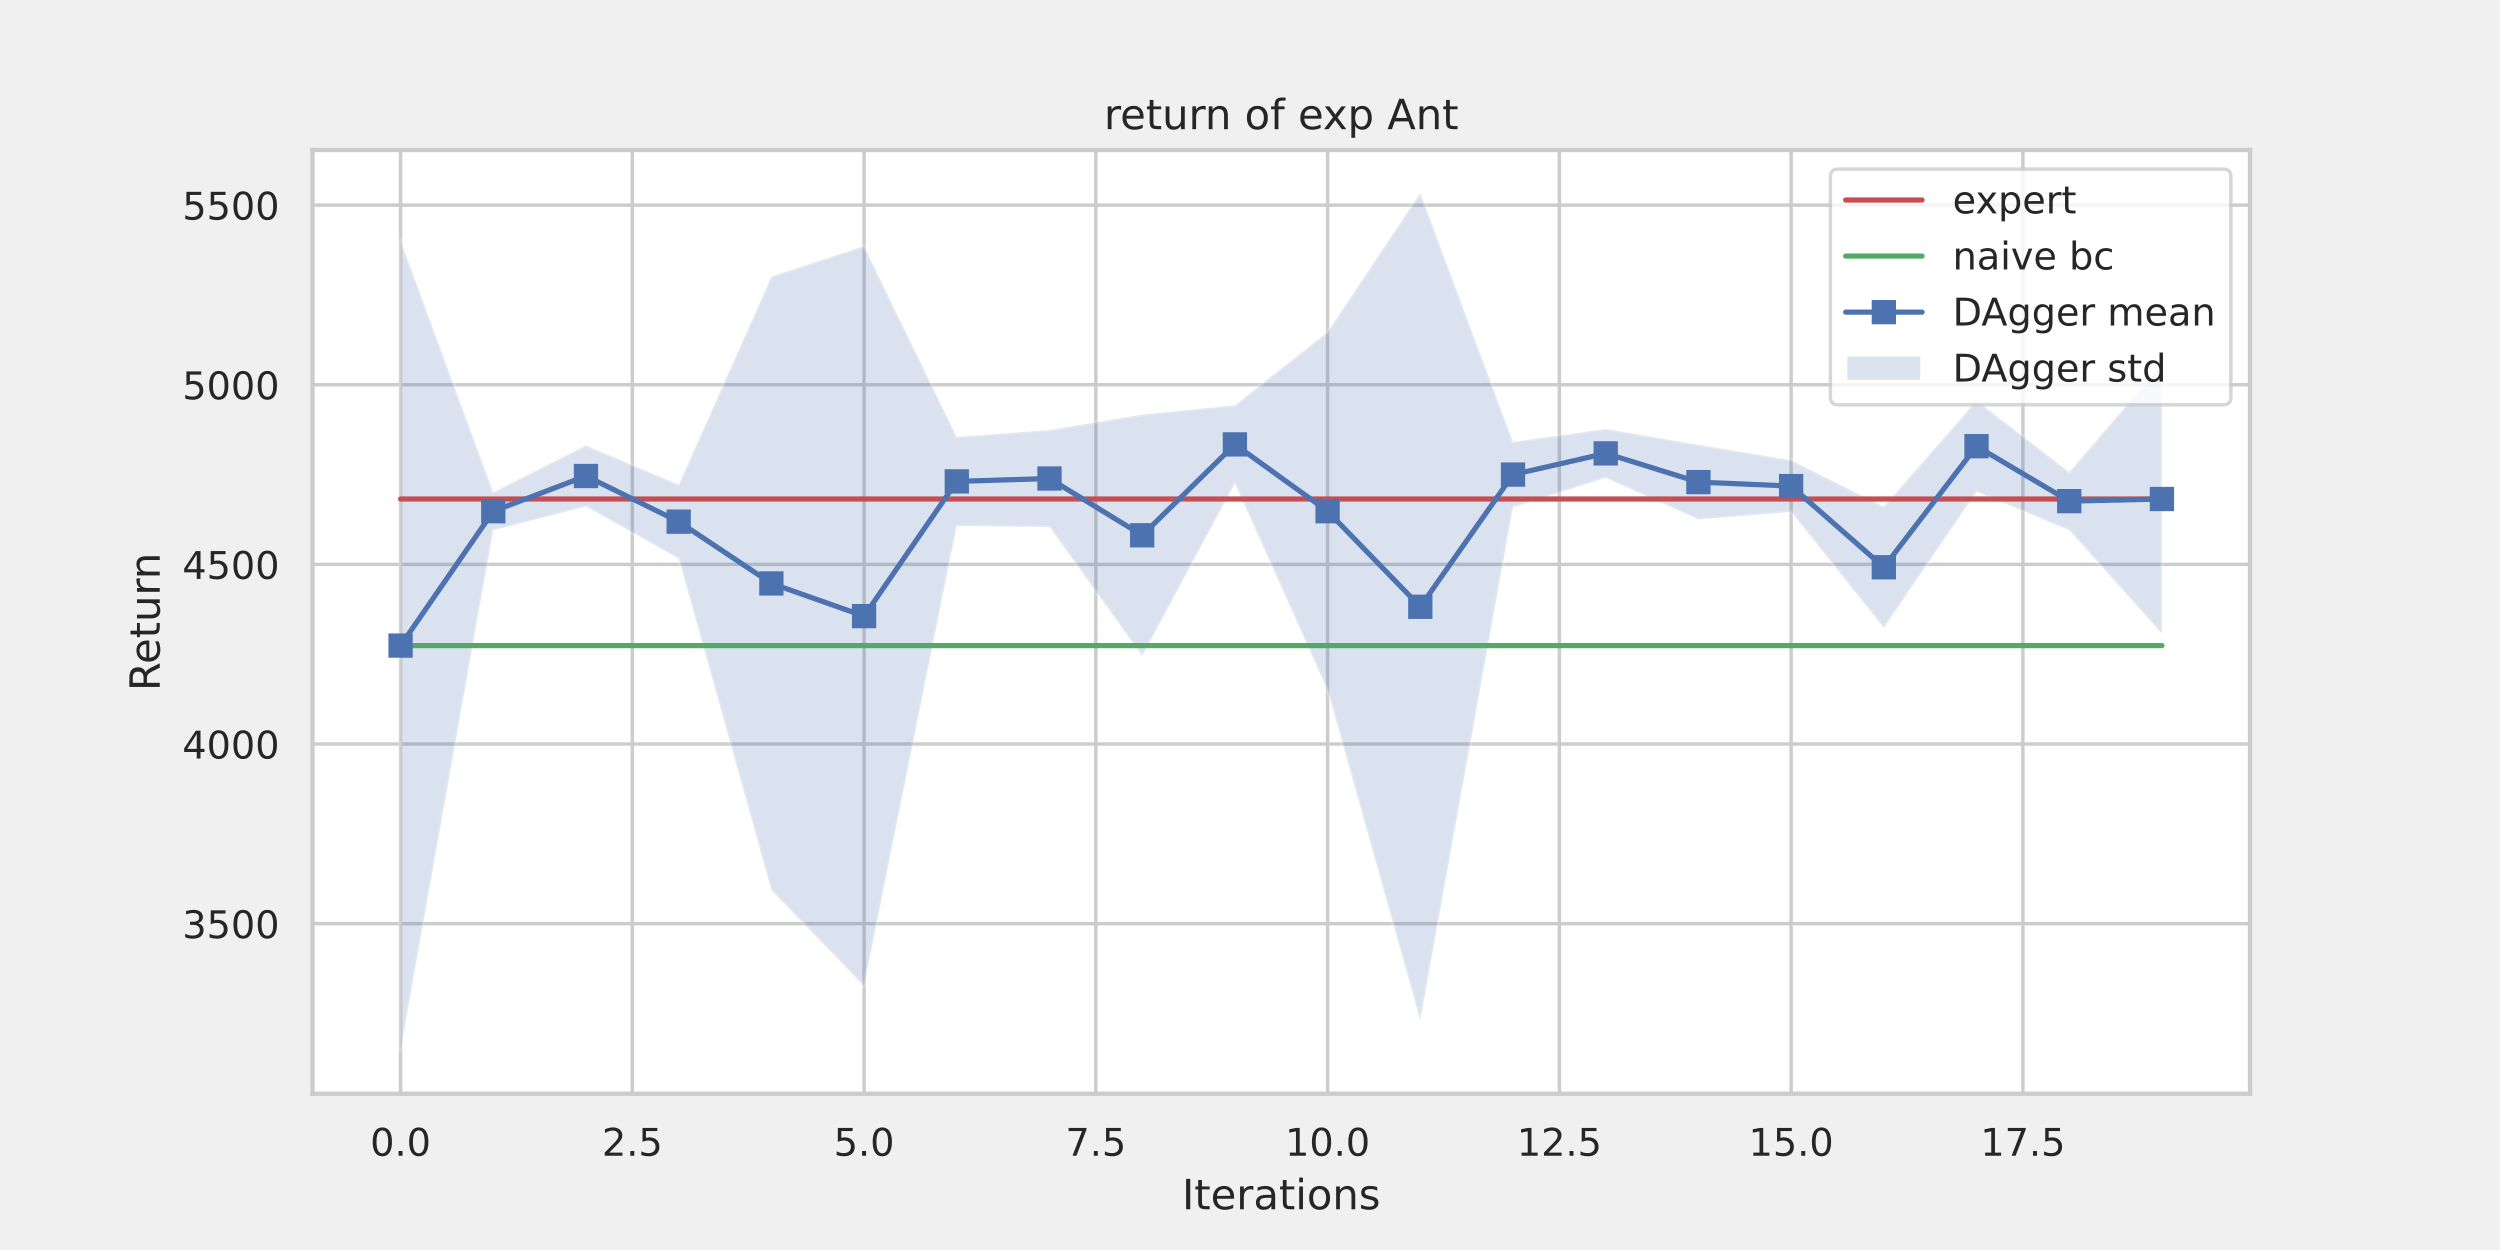
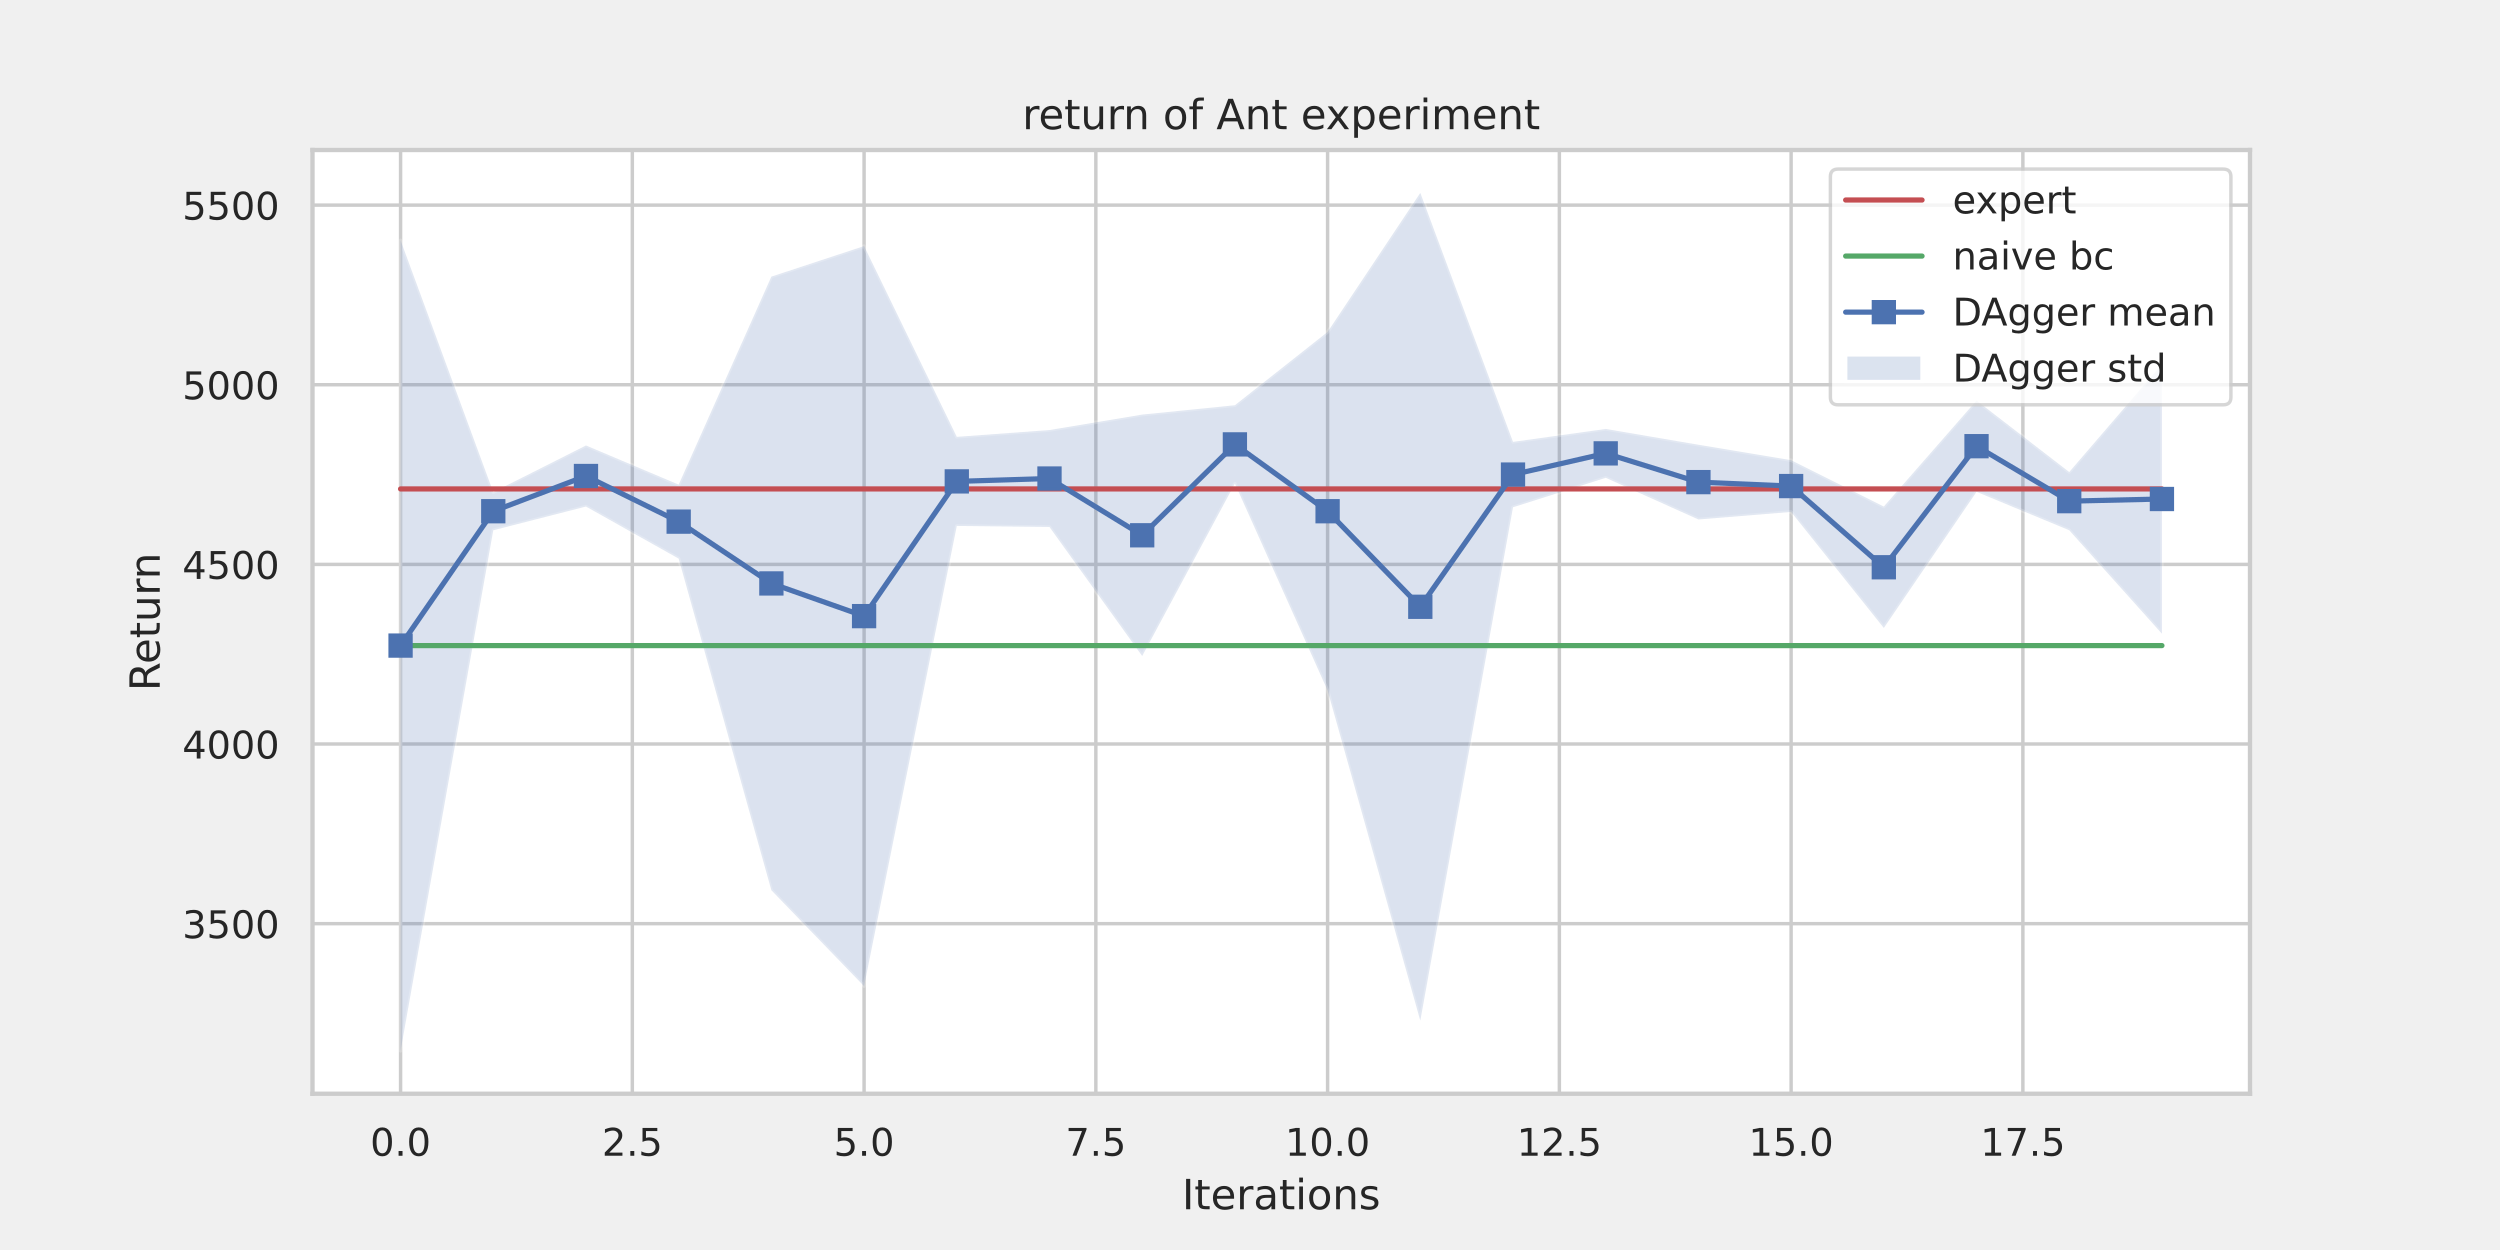
<svg xmlns="http://www.w3.org/2000/svg" xmlns:xlink="http://www.w3.org/1999/xlink" height="360pt" version="1.1" viewBox="0 0 720 360" width="720pt">
  <defs>
    <style type="text/css">*{stroke-linecap:butt;stroke-linejoin:round;}</style>
  </defs>
  <g id="figure_1">
    <g id="patch_1">
      <path d="M 0 360  L 720 360  L 720 0  L 0 0  z " style="fill:none;" />
    </g>
    <g id="axes_1">
      <g id="patch_2">
        <path d="M 90 315  L 648 315  L 648 43.2  L 90 43.2  z " style="fill:#ffffff;" />
      </g>
      <g id="matplotlib.axis_1">
        <g id="xtick_1">
          <g id="line2d_1">
-             <path clip-path="url(#p79ee0ef9ea)" d="M 115.364 315  L 115.364 43.2  " style="fill:none;stroke:#cccccc;stroke-linecap:round;" />
+             <path clip-path="url(#p8ec81f3a5d)" d="M 115.364 315  L 115.364 43.2  " style="fill:none;stroke:#cccccc;stroke-linecap:round;" />
          </g>
          <g id="text_1">
            <g style="fill:#262626;" transform="translate(106.6169 332.8583)scale(0.11 -0.11)">
              <defs>
                <path d="M 31.781 66.406  Q 24.172 66.406 20.328 58.906  Q 16.5 51.422 16.5 36.375  Q 16.5 21.391 20.328 13.891  Q 24.172 6.391 31.781 6.391  Q 39.453 6.391 43.281 13.891  Q 47.125 21.391 47.125 36.375  Q 47.125 51.422 43.281 58.906  Q 39.453 66.406 31.781 66.406  z M 31.781 74.219  Q 44.047 74.219 50.516 64.516  Q 56.984 54.828 56.984 36.375  Q 56.984 17.969 50.516 8.266  Q 44.047 -1.422 31.781 -1.422  Q 19.531 -1.422 13.062 8.266  Q 6.594 17.969 6.594 36.375  Q 6.594 54.828 13.062 64.516  Q 19.531 74.219 31.781 74.219  z " id="DejaVuSans-48" />
                <path d="M 10.688 12.406  L 21 12.406  L 21 0  L 10.688 0  z " id="DejaVuSans-46" />
              </defs>
              <use xlink:href="#DejaVuSans-48" />
              <use x="63.623" xlink:href="#DejaVuSans-46" />
              <use x="95.41" xlink:href="#DejaVuSans-48" />
            </g>
          </g>
        </g>
        <g id="xtick_2">
          <g id="line2d_2">
-             <path clip-path="url(#p79ee0ef9ea)" d="M 182.11 315  L 182.11 43.2  " style="fill:none;stroke:#cccccc;stroke-linecap:round;" />
+             <path clip-path="url(#p8ec81f3a5d)" d="M 182.11 315  L 182.11 43.2  " style="fill:none;stroke:#cccccc;stroke-linecap:round;" />
          </g>
          <g id="text_2">
            <g style="fill:#262626;" transform="translate(173.3633 332.8583)scale(0.11 -0.11)">
              <defs>
                <path d="M 19.188 8.297  L 53.609 8.297  L 53.609 0  L 7.328 0  L 7.328 8.297  Q 12.938 14.109 22.625 23.891  Q 32.328 33.688 34.812 36.531  Q 39.547 41.844 41.422 45.531  Q 43.312 49.219 43.312 52.781  Q 43.312 58.594 39.234 62.25  Q 35.156 65.922 28.609 65.922  Q 23.969 65.922 18.812 64.312  Q 13.672 62.703 7.812 59.422  L 7.812 69.391  Q 13.766 71.781 18.938 73  Q 24.125 74.219 28.422 74.219  Q 39.75 74.219 46.484 68.547  Q 53.219 62.891 53.219 53.422  Q 53.219 48.922 51.531 44.891  Q 49.859 40.875 45.406 35.406  Q 44.188 33.984 37.641 27.219  Q 31.109 20.453 19.188 8.297  z " id="DejaVuSans-50" />
                <path d="M 10.797 72.906  L 49.516 72.906  L 49.516 64.594  L 19.828 64.594  L 19.828 46.734  Q 21.969 47.469 24.109 47.828  Q 26.266 48.188 28.422 48.188  Q 40.625 48.188 47.75 41.5  Q 54.891 34.812 54.891 23.391  Q 54.891 11.625 47.562 5.094  Q 40.234 -1.422 26.906 -1.422  Q 22.312 -1.422 17.547 -0.641  Q 12.797 0.141 7.719 1.703  L 7.719 11.625  Q 12.109 9.234 16.797 8.062  Q 21.484 6.891 26.703 6.891  Q 35.156 6.891 40.078 11.328  Q 45.016 15.766 45.016 23.391  Q 45.016 31 40.078 35.438  Q 35.156 39.891 26.703 39.891  Q 22.75 39.891 18.812 39.016  Q 14.891 38.141 10.797 36.281  z " id="DejaVuSans-53" />
              </defs>
              <use xlink:href="#DejaVuSans-50" />
              <use x="63.623" xlink:href="#DejaVuSans-46" />
              <use x="95.41" xlink:href="#DejaVuSans-53" />
            </g>
          </g>
        </g>
        <g id="xtick_3">
          <g id="line2d_3">
-             <path clip-path="url(#p79ee0ef9ea)" d="M 248.856 315  L 248.856 43.2  " style="fill:none;stroke:#cccccc;stroke-linecap:round;" />
+             <path clip-path="url(#p8ec81f3a5d)" d="M 248.856 315  L 248.856 43.2  " style="fill:none;stroke:#cccccc;stroke-linecap:round;" />
          </g>
          <g id="text_3">
            <g style="fill:#262626;" transform="translate(240.1097 332.8583)scale(0.11 -0.11)">
              <use xlink:href="#DejaVuSans-53" />
              <use x="63.623" xlink:href="#DejaVuSans-46" />
              <use x="95.41" xlink:href="#DejaVuSans-48" />
            </g>
          </g>
        </g>
        <g id="xtick_4">
          <g id="line2d_4">
-             <path clip-path="url(#p79ee0ef9ea)" d="M 315.603 315  L 315.603 43.2  " style="fill:none;stroke:#cccccc;stroke-linecap:round;" />
+             <path clip-path="url(#p8ec81f3a5d)" d="M 315.603 315  L 315.603 43.2  " style="fill:none;stroke:#cccccc;stroke-linecap:round;" />
          </g>
          <g id="text_4">
            <g style="fill:#262626;" transform="translate(306.8562 332.8583)scale(0.11 -0.11)">
              <defs>
                <path d="M 8.203 72.906  L 55.078 72.906  L 55.078 68.703  L 28.609 0  L 18.312 0  L 43.219 64.594  L 8.203 64.594  z " id="DejaVuSans-55" />
              </defs>
              <use xlink:href="#DejaVuSans-55" />
              <use x="63.623" xlink:href="#DejaVuSans-46" />
              <use x="95.41" xlink:href="#DejaVuSans-53" />
            </g>
          </g>
        </g>
        <g id="xtick_5">
          <g id="line2d_5">
-             <path clip-path="url(#p79ee0ef9ea)" d="M 382.349 315  L 382.349 43.2  " style="fill:none;stroke:#cccccc;stroke-linecap:round;" />
+             <path clip-path="url(#p8ec81f3a5d)" d="M 382.349 315  L 382.349 43.2  " style="fill:none;stroke:#cccccc;stroke-linecap:round;" />
          </g>
          <g id="text_5">
            <g style="fill:#262626;" transform="translate(370.1032 332.8583)scale(0.11 -0.11)">
              <defs>
                <path d="M 12.406 8.297  L 28.516 8.297  L 28.516 63.922  L 10.984 60.406  L 10.984 69.391  L 28.422 72.906  L 38.281 72.906  L 38.281 8.297  L 54.391 8.297  L 54.391 0  L 12.406 0  z " id="DejaVuSans-49" />
              </defs>
              <use xlink:href="#DejaVuSans-49" />
              <use x="63.623" xlink:href="#DejaVuSans-48" />
              <use x="127.246" xlink:href="#DejaVuSans-46" />
              <use x="159.033" xlink:href="#DejaVuSans-48" />
            </g>
          </g>
        </g>
        <g id="xtick_6">
          <g id="line2d_6">
-             <path clip-path="url(#p79ee0ef9ea)" d="M 449.096 315  L 449.096 43.2  " style="fill:none;stroke:#cccccc;stroke-linecap:round;" />
+             <path clip-path="url(#p8ec81f3a5d)" d="M 449.096 315  L 449.096 43.2  " style="fill:none;stroke:#cccccc;stroke-linecap:round;" />
          </g>
          <g id="text_6">
            <g style="fill:#262626;" transform="translate(436.8496 332.8583)scale(0.11 -0.11)">
              <use xlink:href="#DejaVuSans-49" />
              <use x="63.623" xlink:href="#DejaVuSans-50" />
              <use x="127.246" xlink:href="#DejaVuSans-46" />
              <use x="159.033" xlink:href="#DejaVuSans-53" />
            </g>
          </g>
        </g>
        <g id="xtick_7">
          <g id="line2d_7">
-             <path clip-path="url(#p79ee0ef9ea)" d="M 515.842 315  L 515.842 43.2  " style="fill:none;stroke:#cccccc;stroke-linecap:round;" />
+             <path clip-path="url(#p8ec81f3a5d)" d="M 515.842 315  L 515.842 43.2  " style="fill:none;stroke:#cccccc;stroke-linecap:round;" />
          </g>
          <g id="text_7">
            <g style="fill:#262626;" transform="translate(503.596 332.8583)scale(0.11 -0.11)">
              <use xlink:href="#DejaVuSans-49" />
              <use x="63.623" xlink:href="#DejaVuSans-53" />
              <use x="127.246" xlink:href="#DejaVuSans-46" />
              <use x="159.033" xlink:href="#DejaVuSans-48" />
            </g>
          </g>
        </g>
        <g id="xtick_8">
          <g id="line2d_8">
-             <path clip-path="url(#p79ee0ef9ea)" d="M 582.589 315  L 582.589 43.2  " style="fill:none;stroke:#cccccc;stroke-linecap:round;" />
+             <path clip-path="url(#p8ec81f3a5d)" d="M 582.589 315  L 582.589 43.2  " style="fill:none;stroke:#cccccc;stroke-linecap:round;" />
          </g>
          <g id="text_8">
            <g style="fill:#262626;" transform="translate(570.3424 332.8583)scale(0.11 -0.11)">
              <use xlink:href="#DejaVuSans-49" />
              <use x="63.623" xlink:href="#DejaVuSans-55" />
              <use x="127.246" xlink:href="#DejaVuSans-46" />
              <use x="159.033" xlink:href="#DejaVuSans-53" />
            </g>
          </g>
        </g>
        <g id="text_9">
          <g style="fill:#262626;" transform="translate(340.4241 348.2641)scale(0.12 -0.12)">
            <defs>
              <path d="M 9.812 72.906  L 19.672 72.906  L 19.672 0  L 9.812 0  z " id="DejaVuSans-73" />
              <path d="M 18.312 70.219  L 18.312 54.688  L 36.812 54.688  L 36.812 47.703  L 18.312 47.703  L 18.312 18.016  Q 18.312 11.328 20.141 9.422  Q 21.969 7.516 27.594 7.516  L 36.812 7.516  L 36.812 0  L 27.594 0  Q 17.188 0 13.234 3.875  Q 9.281 7.766 9.281 18.016  L 9.281 47.703  L 2.688 47.703  L 2.688 54.688  L 9.281 54.688  L 9.281 70.219  z " id="DejaVuSans-116" />
              <path d="M 56.203 29.594  L 56.203 25.203  L 14.891 25.203  Q 15.484 15.922 20.484 11.062  Q 25.484 6.203 34.422 6.203  Q 39.594 6.203 44.453 7.469  Q 49.312 8.734 54.109 11.281  L 54.109 2.781  Q 49.266 0.734 44.188 -0.344  Q 39.109 -1.422 33.891 -1.422  Q 20.797 -1.422 13.156 6.188  Q 5.516 13.812 5.516 26.812  Q 5.516 40.234 12.766 48.109  Q 20.016 56 32.328 56  Q 43.359 56 49.781 48.891  Q 56.203 41.797 56.203 29.594  z M 47.219 32.234  Q 47.125 39.594 43.094 43.984  Q 39.062 48.391 32.422 48.391  Q 24.906 48.391 20.391 44.141  Q 15.875 39.891 15.188 32.172  z " id="DejaVuSans-101" />
              <path d="M 41.109 46.297  Q 39.594 47.172 37.812 47.578  Q 36.031 48 33.891 48  Q 26.266 48 22.188 43.047  Q 18.109 38.094 18.109 28.812  L 18.109 0  L 9.078 0  L 9.078 54.688  L 18.109 54.688  L 18.109 46.188  Q 20.953 51.172 25.484 53.578  Q 30.031 56 36.531 56  Q 37.453 56 38.578 55.875  Q 39.703 55.766 41.062 55.516  z " id="DejaVuSans-114" />
              <path d="M 34.281 27.484  Q 23.391 27.484 19.188 25  Q 14.984 22.516 14.984 16.5  Q 14.984 11.719 18.141 8.906  Q 21.297 6.109 26.703 6.109  Q 34.188 6.109 38.703 11.406  Q 43.219 16.703 43.219 25.484  L 43.219 27.484  z M 52.203 31.203  L 52.203 0  L 43.219 0  L 43.219 8.297  Q 40.141 3.328 35.547 0.953  Q 30.953 -1.422 24.312 -1.422  Q 15.922 -1.422 10.953 3.297  Q 6 8.016 6 15.922  Q 6 25.141 12.172 29.828  Q 18.359 34.516 30.609 34.516  L 43.219 34.516  L 43.219 35.406  Q 43.219 41.609 39.141 45  Q 35.062 48.391 27.688 48.391  Q 23 48.391 18.547 47.266  Q 14.109 46.141 10.016 43.891  L 10.016 52.203  Q 14.938 54.109 19.578 55.047  Q 24.219 56 28.609 56  Q 40.484 56 46.344 49.844  Q 52.203 43.703 52.203 31.203  z " id="DejaVuSans-97" />
              <path d="M 9.422 54.688  L 18.406 54.688  L 18.406 0  L 9.422 0  z M 9.422 75.984  L 18.406 75.984  L 18.406 64.594  L 9.422 64.594  z " id="DejaVuSans-105" />
              <path d="M 30.609 48.391  Q 23.391 48.391 19.188 42.75  Q 14.984 37.109 14.984 27.297  Q 14.984 17.484 19.156 11.844  Q 23.344 6.203 30.609 6.203  Q 37.797 6.203 41.984 11.859  Q 46.188 17.531 46.188 27.297  Q 46.188 37.016 41.984 42.703  Q 37.797 48.391 30.609 48.391  z M 30.609 56  Q 42.328 56 49.016 48.375  Q 55.719 40.766 55.719 27.297  Q 55.719 13.875 49.016 6.219  Q 42.328 -1.422 30.609 -1.422  Q 18.844 -1.422 12.172 6.219  Q 5.516 13.875 5.516 27.297  Q 5.516 40.766 12.172 48.375  Q 18.844 56 30.609 56  z " id="DejaVuSans-111" />
              <path d="M 54.891 33.016  L 54.891 0  L 45.906 0  L 45.906 32.719  Q 45.906 40.484 42.875 44.328  Q 39.844 48.188 33.797 48.188  Q 26.516 48.188 22.312 43.547  Q 18.109 38.922 18.109 30.906  L 18.109 0  L 9.078 0  L 9.078 54.688  L 18.109 54.688  L 18.109 46.188  Q 21.344 51.125 25.703 53.562  Q 30.078 56 35.797 56  Q 45.219 56 50.047 50.172  Q 54.891 44.344 54.891 33.016  z " id="DejaVuSans-110" />
              <path d="M 44.281 53.078  L 44.281 44.578  Q 40.484 46.531 36.375 47.5  Q 32.281 48.484 27.875 48.484  Q 21.188 48.484 17.844 46.438  Q 14.5 44.391 14.5 40.281  Q 14.5 37.156 16.891 35.375  Q 19.281 33.594 26.516 31.984  L 29.594 31.297  Q 39.156 29.25 43.188 25.516  Q 47.219 21.781 47.219 15.094  Q 47.219 7.469 41.188 3.016  Q 35.156 -1.422 24.609 -1.422  Q 20.219 -1.422 15.453 -0.562  Q 10.688 0.297 5.422 2  L 5.422 11.281  Q 10.406 8.688 15.234 7.391  Q 20.062 6.109 24.812 6.109  Q 31.156 6.109 34.562 8.281  Q 37.984 10.453 37.984 14.406  Q 37.984 18.062 35.516 20.016  Q 33.062 21.969 24.703 23.781  L 21.578 24.516  Q 13.234 26.266 9.516 29.906  Q 5.812 33.547 5.812 39.891  Q 5.812 47.609 11.281 51.797  Q 16.75 56 26.812 56  Q 31.781 56 36.172 55.266  Q 40.578 54.547 44.281 53.078  z " id="DejaVuSans-115" />
            </defs>
            <use xlink:href="#DejaVuSans-73" />
            <use x="29.492" xlink:href="#DejaVuSans-116" />
            <use x="68.701" xlink:href="#DejaVuSans-101" />
            <use x="130.225" xlink:href="#DejaVuSans-114" />
            <use x="171.338" xlink:href="#DejaVuSans-97" />
            <use x="232.617" xlink:href="#DejaVuSans-116" />
            <use x="271.826" xlink:href="#DejaVuSans-105" />
            <use x="299.609" xlink:href="#DejaVuSans-111" />
            <use x="360.791" xlink:href="#DejaVuSans-110" />
            <use x="424.17" xlink:href="#DejaVuSans-115" />
          </g>
        </g>
      </g>
      <g id="matplotlib.axis_2">
        <g id="ytick_1">
          <g id="line2d_9">
-             <path clip-path="url(#p79ee0ef9ea)" d="M 90 266.016  L 648 266.016  " style="fill:none;stroke:#cccccc;stroke-linecap:round;" />
+             <path clip-path="url(#p8ec81f3a5d)" d="M 90 266.016  L 648 266.016  " style="fill:none;stroke:#cccccc;stroke-linecap:round;" />
          </g>
          <g id="text_10">
            <g style="fill:#262626;" transform="translate(52.505 270.1955)scale(0.11 -0.11)">
              <defs>
                <path d="M 40.578 39.312  Q 47.656 37.797 51.625 33  Q 55.609 28.219 55.609 21.188  Q 55.609 10.406 48.188 4.484  Q 40.766 -1.422 27.094 -1.422  Q 22.516 -1.422 17.656 -0.516  Q 12.797 0.391 7.625 2.203  L 7.625 11.719  Q 11.719 9.328 16.594 8.109  Q 21.484 6.891 26.812 6.891  Q 36.078 6.891 40.938 10.547  Q 45.797 14.203 45.797 21.188  Q 45.797 27.641 41.281 31.266  Q 36.766 34.906 28.719 34.906  L 20.219 34.906  L 20.219 43.016  L 29.109 43.016  Q 36.375 43.016 40.234 45.922  Q 44.094 48.828 44.094 54.297  Q 44.094 59.906 40.109 62.906  Q 36.141 65.922 28.719 65.922  Q 24.656 65.922 20.016 65.031  Q 15.375 64.156 9.812 62.312  L 9.812 71.094  Q 15.438 72.656 20.344 73.438  Q 25.25 74.219 29.594 74.219  Q 40.828 74.219 47.359 69.109  Q 53.906 64.016 53.906 55.328  Q 53.906 49.266 50.438 45.094  Q 46.969 40.922 40.578 39.312  z " id="DejaVuSans-51" />
              </defs>
              <use xlink:href="#DejaVuSans-51" />
              <use x="63.623" xlink:href="#DejaVuSans-53" />
              <use x="127.246" xlink:href="#DejaVuSans-48" />
              <use x="190.869" xlink:href="#DejaVuSans-48" />
            </g>
          </g>
        </g>
        <g id="ytick_2">
          <g id="line2d_10">
-             <path clip-path="url(#p79ee0ef9ea)" d="M 90 214.28  L 648 214.28  " style="fill:none;stroke:#cccccc;stroke-linecap:round;" />
+             <path clip-path="url(#p8ec81f3a5d)" d="M 90 214.28  L 648 214.28  " style="fill:none;stroke:#cccccc;stroke-linecap:round;" />
          </g>
          <g id="text_11">
            <g style="fill:#262626;" transform="translate(52.505 218.4596)scale(0.11 -0.11)">
              <defs>
                <path d="M 37.797 64.312  L 12.891 25.391  L 37.797 25.391  z M 35.203 72.906  L 47.609 72.906  L 47.609 25.391  L 58.016 25.391  L 58.016 17.188  L 47.609 17.188  L 47.609 0  L 37.797 0  L 37.797 17.188  L 4.891 17.188  L 4.891 26.703  z " id="DejaVuSans-52" />
              </defs>
              <use xlink:href="#DejaVuSans-52" />
              <use x="63.623" xlink:href="#DejaVuSans-48" />
              <use x="127.246" xlink:href="#DejaVuSans-48" />
              <use x="190.869" xlink:href="#DejaVuSans-48" />
            </g>
          </g>
        </g>
        <g id="ytick_3">
          <g id="line2d_11">
-             <path clip-path="url(#p79ee0ef9ea)" d="M 90 162.544  L 648 162.544  " style="fill:none;stroke:#cccccc;stroke-linecap:round;" />
+             <path clip-path="url(#p8ec81f3a5d)" d="M 90 162.544  L 648 162.544  " style="fill:none;stroke:#cccccc;stroke-linecap:round;" />
          </g>
          <g id="text_12">
            <g style="fill:#262626;" transform="translate(52.505 166.7236)scale(0.11 -0.11)">
              <use xlink:href="#DejaVuSans-52" />
              <use x="63.623" xlink:href="#DejaVuSans-53" />
              <use x="127.246" xlink:href="#DejaVuSans-48" />
              <use x="190.869" xlink:href="#DejaVuSans-48" />
            </g>
          </g>
        </g>
        <g id="ytick_4">
          <g id="line2d_12">
-             <path clip-path="url(#p79ee0ef9ea)" d="M 90 110.809  L 648 110.809  " style="fill:none;stroke:#cccccc;stroke-linecap:round;" />
+             <path clip-path="url(#p8ec81f3a5d)" d="M 90 110.809  L 648 110.809  " style="fill:none;stroke:#cccccc;stroke-linecap:round;" />
          </g>
          <g id="text_13">
            <g style="fill:#262626;" transform="translate(52.505 114.9877)scale(0.11 -0.11)">
              <use xlink:href="#DejaVuSans-53" />
              <use x="63.623" xlink:href="#DejaVuSans-48" />
              <use x="127.246" xlink:href="#DejaVuSans-48" />
              <use x="190.869" xlink:href="#DejaVuSans-48" />
            </g>
          </g>
        </g>
        <g id="ytick_5">
          <g id="line2d_13">
-             <path clip-path="url(#p79ee0ef9ea)" d="M 90 59.073  L 648 59.073  " style="fill:none;stroke:#cccccc;stroke-linecap:round;" />
+             <path clip-path="url(#p8ec81f3a5d)" d="M 90 59.073  L 648 59.073  " style="fill:none;stroke:#cccccc;stroke-linecap:round;" />
          </g>
          <g id="text_14">
            <g style="fill:#262626;" transform="translate(52.505 63.25173)scale(0.11 -0.11)">
              <use xlink:href="#DejaVuSans-53" />
              <use x="63.623" xlink:href="#DejaVuSans-53" />
              <use x="127.246" xlink:href="#DejaVuSans-48" />
              <use x="190.869" xlink:href="#DejaVuSans-48" />
            </g>
          </g>
        </g>
        <g id="text_15">
          <g style="fill:#262626;" transform="translate(46.00937 199.0097)rotate(-90)scale(0.12 -0.12)">
            <defs>
              <path d="M 44.391 34.188  Q 47.562 33.109 50.562 29.594  Q 53.562 26.078 56.594 19.922  L 66.609 0  L 56 0  L 46.688 18.703  Q 43.062 26.031 39.672 28.422  Q 36.281 30.812 30.422 30.812  L 19.672 30.812  L 19.672 0  L 9.812 0  L 9.812 72.906  L 32.078 72.906  Q 44.578 72.906 50.734 67.672  Q 56.891 62.453 56.891 51.906  Q 56.891 45.016 53.688 40.469  Q 50.484 35.938 44.391 34.188  z M 19.672 64.797  L 19.672 38.922  L 32.078 38.922  Q 39.203 38.922 42.844 42.219  Q 46.484 45.516 46.484 51.906  Q 46.484 58.297 42.844 61.547  Q 39.203 64.797 32.078 64.797  z " id="DejaVuSans-82" />
              <path d="M 8.5 21.578  L 8.5 54.688  L 17.484 54.688  L 17.484 21.922  Q 17.484 14.156 20.5 10.266  Q 23.531 6.391 29.594 6.391  Q 36.859 6.391 41.078 11.031  Q 45.312 15.672 45.312 23.688  L 45.312 54.688  L 54.297 54.688  L 54.297 0  L 45.312 0  L 45.312 8.406  Q 42.047 3.422 37.719 1  Q 33.406 -1.422 27.688 -1.422  Q 18.266 -1.422 13.375 4.438  Q 8.5 10.297 8.5 21.578  z M 31.109 56  z " id="DejaVuSans-117" />
            </defs>
            <use xlink:href="#DejaVuSans-82" />
            <use x="64.982" xlink:href="#DejaVuSans-101" />
            <use x="126.506" xlink:href="#DejaVuSans-116" />
            <use x="165.715" xlink:href="#DejaVuSans-117" />
            <use x="229.094" xlink:href="#DejaVuSans-114" />
            <use x="268.457" xlink:href="#DejaVuSans-110" />
          </g>
        </g>
      </g>
      <g id="PolyCollection_1">
        <defs>
-           <path d="M 115.364 -290.787  L 115.364 -57.355  L 142.062 -207.285  L 168.761 -214.114  L 195.459 -199.111  L 222.158 -103.606  L 248.856 -75.979  L 275.555 -208.527  L 302.254 -208.217  L 328.952 -171.07  L 355.651 -220.737  L 382.349 -161.137  L 409.048 -66.046  L 435.746 -213.908  L 462.445 -222.392  L 489.144 -210.389  L 515.842 -212.562  L 542.541 -179.141  L 569.239 -218.357  L 595.938 -207.285  L 622.636 -177.485  L 622.636 -255.089  L 622.636 -255.089  L 595.938 -224.048  L 569.239 -244.639  L 542.541 -214.114  L 515.842 -227.462  L 489.144 -231.912  L 462.445 -236.464  L 435.746 -232.739  L 409.048 -304.445  L 382.349 -264.402  L 355.651 -243.294  L 328.952 -240.603  L 302.254 -236.154  L 275.555 -234.188  L 248.856 -289.132  L 222.158 -280.337  L 195.459 -220.426  L 168.761 -231.705  L 142.062 -218.253  L 115.364 -290.787  z " id="m76d2446e71" style="stroke:#ffffff;stroke-opacity:0.2;" />
+           <path d="M 115.364 -290.787  L 115.364 -57.355  L 142.062 -207.285  L 168.761 -214.114  L 195.459 -199.111  L 222.158 -103.606  L 248.856 -75.979  L 275.555 -208.527  L 302.254 -208.217  L 328.952 -171.07  L 355.651 -220.737  L 382.349 -161.137  L 409.048 -66.046  L 435.746 -213.908  L 462.445 -222.392  L 489.144 -210.389  L 515.842 -212.562  L 542.541 -179.141  L 569.239 -218.357  L 595.938 -207.285  L 622.636 -177.485  L 622.636 -255.089  L 622.636 -255.089  L 595.938 -224.048  L 569.239 -244.639  L 542.541 -214.114  L 515.842 -227.462  L 489.144 -231.912  L 462.445 -236.464  L 435.746 -232.739  L 409.048 -304.445  L 382.349 -264.402  L 355.651 -243.294  L 328.952 -240.603  L 302.254 -236.154  L 275.555 -234.188  L 248.856 -289.132  L 222.158 -280.337  L 195.459 -220.426  L 168.761 -231.705  L 142.062 -218.253  L 115.364 -290.787  z " id="mfe3c80b9f0" style="stroke:#ffffff;stroke-opacity:0.2;" />
        </defs>
-         <g clip-path="url(#p79ee0ef9ea)">
-           <use style="fill:#4c72b0;fill-opacity:0.2;stroke:#ffffff;stroke-opacity:0.2;" x="0" xlink:href="#m76d2446e71" y="360" />
+         <g clip-path="url(#p8ec81f3a5d)">
+           <use style="fill:#4c72b0;fill-opacity:0.2;stroke:#ffffff;stroke-opacity:0.2;" x="0" xlink:href="#mfe3c80b9f0" y="360" />
        </g>
      </g>
      <g id="line2d_14">
-         <path clip-path="url(#p79ee0ef9ea)" d="M 115.364 143.713  L 142.062 143.713  L 168.761 143.713  L 195.459 143.713  L 222.158 143.713  L 248.856 143.713  L 275.555 143.713  L 302.254 143.713  L 328.952 143.713  L 355.651 143.713  L 382.349 143.713  L 409.048 143.713  L 435.746 143.713  L 462.445 143.713  L 489.144 143.713  L 515.842 143.713  L 542.541 143.713  L 569.239 143.713  L 595.938 143.713  L 622.636 143.713  " style="fill:none;stroke:#c44e52;stroke-linecap:round;stroke-width:1.5;" />
+         <path clip-path="url(#p8ec81f3a5d)" d="M 115.364 140.815  L 142.062 140.815  L 168.761 140.815  L 195.459 140.815  L 222.158 140.815  L 248.856 140.815  L 275.555 140.815  L 302.254 140.815  L 328.952 140.815  L 355.651 140.815  L 382.349 140.815  L 409.048 140.815  L 435.746 140.815  L 462.445 140.815  L 489.144 140.815  L 515.842 140.815  L 542.541 140.815  L 569.239 140.815  L 595.938 140.815  L 622.636 140.815  " style="fill:none;stroke:#c44e52;stroke-linecap:round;stroke-width:1.5;" />
      </g>
      <g id="line2d_15">
-         <path clip-path="url(#p79ee0ef9ea)" d="M 115.364 185.929  L 142.062 185.929  L 168.761 185.929  L 195.459 185.929  L 222.158 185.929  L 248.856 185.929  L 275.555 185.929  L 302.254 185.929  L 328.952 185.929  L 355.651 185.929  L 382.349 185.929  L 409.048 185.929  L 435.746 185.929  L 462.445 185.929  L 489.144 185.929  L 515.842 185.929  L 542.541 185.929  L 569.239 185.929  L 595.938 185.929  L 622.636 185.929  " style="fill:none;stroke:#55a868;stroke-linecap:round;stroke-width:1.5;" />
+         <path clip-path="url(#p8ec81f3a5d)" d="M 115.364 185.929  L 142.062 185.929  L 168.761 185.929  L 195.459 185.929  L 222.158 185.929  L 248.856 185.929  L 275.555 185.929  L 302.254 185.929  L 328.952 185.929  L 355.651 185.929  L 382.349 185.929  L 409.048 185.929  L 435.746 185.929  L 462.445 185.929  L 489.144 185.929  L 515.842 185.929  L 542.541 185.929  L 569.239 185.929  L 595.938 185.929  L 622.636 185.929  " style="fill:none;stroke:#55a868;stroke-linecap:round;stroke-width:1.5;" />
      </g>
      <g id="line2d_16">
-         <path clip-path="url(#p79ee0ef9ea)" d="M 115.364 185.929  L 142.062 147.231  L 168.761 137.09  L 195.459 150.231  L 222.158 168.029  L 248.856 177.444  L 275.555 138.642  L 302.254 137.815  L 328.952 154.163  L 355.651 127.985  L 382.349 147.231  L 409.048 174.754  L 435.746 136.677  L 462.445 130.572  L 489.144 138.849  L 515.842 139.988  L 542.541 163.372  L 569.239 128.502  L 595.938 144.333  L 622.636 143.713  " style="fill:none;stroke:#4c72b0;stroke-linecap:round;stroke-width:1.5;" />
+         <path clip-path="url(#p8ec81f3a5d)" d="M 115.364 185.929  L 142.062 147.231  L 168.761 137.09  L 195.459 150.231  L 222.158 168.029  L 248.856 177.444  L 275.555 138.642  L 302.254 137.815  L 328.952 154.163  L 355.651 127.985  L 382.349 147.231  L 409.048 174.754  L 435.746 136.677  L 462.445 130.572  L 489.144 138.849  L 515.842 139.988  L 542.541 163.372  L 569.239 128.502  L 595.938 144.333  L 622.636 143.713  " style="fill:none;stroke:#4c72b0;stroke-linecap:round;stroke-width:1.5;" />
        <defs>
-           <path d="M -3 3  L 3 3  L 3 -3  L -3 -3  z " id="m312d48d6f4" style="stroke:#4c72b0;stroke-linejoin:miter;" />
+           <path d="M -3 3  L 3 3  L 3 -3  L -3 -3  z " id="m8203f044a0" style="stroke:#4c72b0;stroke-linejoin:miter;" />
        </defs>
-         <g clip-path="url(#p79ee0ef9ea)">
-           <use style="fill:#4c72b0;stroke:#4c72b0;stroke-linejoin:miter;" x="115.364" xlink:href="#m312d48d6f4" y="185.929" />
-           <use style="fill:#4c72b0;stroke:#4c72b0;stroke-linejoin:miter;" x="142.062" xlink:href="#m312d48d6f4" y="147.231" />
-           <use style="fill:#4c72b0;stroke:#4c72b0;stroke-linejoin:miter;" x="168.761" xlink:href="#m312d48d6f4" y="137.09" />
-           <use style="fill:#4c72b0;stroke:#4c72b0;stroke-linejoin:miter;" x="195.459" xlink:href="#m312d48d6f4" y="150.231" />
-           <use style="fill:#4c72b0;stroke:#4c72b0;stroke-linejoin:miter;" x="222.158" xlink:href="#m312d48d6f4" y="168.029" />
-           <use style="fill:#4c72b0;stroke:#4c72b0;stroke-linejoin:miter;" x="248.856" xlink:href="#m312d48d6f4" y="177.444" />
-           <use style="fill:#4c72b0;stroke:#4c72b0;stroke-linejoin:miter;" x="275.555" xlink:href="#m312d48d6f4" y="138.642" />
-           <use style="fill:#4c72b0;stroke:#4c72b0;stroke-linejoin:miter;" x="302.254" xlink:href="#m312d48d6f4" y="137.815" />
-           <use style="fill:#4c72b0;stroke:#4c72b0;stroke-linejoin:miter;" x="328.952" xlink:href="#m312d48d6f4" y="154.163" />
-           <use style="fill:#4c72b0;stroke:#4c72b0;stroke-linejoin:miter;" x="355.651" xlink:href="#m312d48d6f4" y="127.985" />
-           <use style="fill:#4c72b0;stroke:#4c72b0;stroke-linejoin:miter;" x="382.349" xlink:href="#m312d48d6f4" y="147.231" />
-           <use style="fill:#4c72b0;stroke:#4c72b0;stroke-linejoin:miter;" x="409.048" xlink:href="#m312d48d6f4" y="174.754" />
-           <use style="fill:#4c72b0;stroke:#4c72b0;stroke-linejoin:miter;" x="435.746" xlink:href="#m312d48d6f4" y="136.677" />
-           <use style="fill:#4c72b0;stroke:#4c72b0;stroke-linejoin:miter;" x="462.445" xlink:href="#m312d48d6f4" y="130.572" />
-           <use style="fill:#4c72b0;stroke:#4c72b0;stroke-linejoin:miter;" x="489.144" xlink:href="#m312d48d6f4" y="138.849" />
-           <use style="fill:#4c72b0;stroke:#4c72b0;stroke-linejoin:miter;" x="515.842" xlink:href="#m312d48d6f4" y="139.988" />
-           <use style="fill:#4c72b0;stroke:#4c72b0;stroke-linejoin:miter;" x="542.541" xlink:href="#m312d48d6f4" y="163.372" />
-           <use style="fill:#4c72b0;stroke:#4c72b0;stroke-linejoin:miter;" x="569.239" xlink:href="#m312d48d6f4" y="128.502" />
-           <use style="fill:#4c72b0;stroke:#4c72b0;stroke-linejoin:miter;" x="595.938" xlink:href="#m312d48d6f4" y="144.333" />
-           <use style="fill:#4c72b0;stroke:#4c72b0;stroke-linejoin:miter;" x="622.636" xlink:href="#m312d48d6f4" y="143.713" />
+         <g clip-path="url(#p8ec81f3a5d)">
+           <use style="fill:#4c72b0;stroke:#4c72b0;stroke-linejoin:miter;" x="115.364" xlink:href="#m8203f044a0" y="185.929" />
+           <use style="fill:#4c72b0;stroke:#4c72b0;stroke-linejoin:miter;" x="142.062" xlink:href="#m8203f044a0" y="147.231" />
+           <use style="fill:#4c72b0;stroke:#4c72b0;stroke-linejoin:miter;" x="168.761" xlink:href="#m8203f044a0" y="137.09" />
+           <use style="fill:#4c72b0;stroke:#4c72b0;stroke-linejoin:miter;" x="195.459" xlink:href="#m8203f044a0" y="150.231" />
+           <use style="fill:#4c72b0;stroke:#4c72b0;stroke-linejoin:miter;" x="222.158" xlink:href="#m8203f044a0" y="168.029" />
+           <use style="fill:#4c72b0;stroke:#4c72b0;stroke-linejoin:miter;" x="248.856" xlink:href="#m8203f044a0" y="177.444" />
+           <use style="fill:#4c72b0;stroke:#4c72b0;stroke-linejoin:miter;" x="275.555" xlink:href="#m8203f044a0" y="138.642" />
+           <use style="fill:#4c72b0;stroke:#4c72b0;stroke-linejoin:miter;" x="302.254" xlink:href="#m8203f044a0" y="137.815" />
+           <use style="fill:#4c72b0;stroke:#4c72b0;stroke-linejoin:miter;" x="328.952" xlink:href="#m8203f044a0" y="154.163" />
+           <use style="fill:#4c72b0;stroke:#4c72b0;stroke-linejoin:miter;" x="355.651" xlink:href="#m8203f044a0" y="127.985" />
+           <use style="fill:#4c72b0;stroke:#4c72b0;stroke-linejoin:miter;" x="382.349" xlink:href="#m8203f044a0" y="147.231" />
+           <use style="fill:#4c72b0;stroke:#4c72b0;stroke-linejoin:miter;" x="409.048" xlink:href="#m8203f044a0" y="174.754" />
+           <use style="fill:#4c72b0;stroke:#4c72b0;stroke-linejoin:miter;" x="435.746" xlink:href="#m8203f044a0" y="136.677" />
+           <use style="fill:#4c72b0;stroke:#4c72b0;stroke-linejoin:miter;" x="462.445" xlink:href="#m8203f044a0" y="130.572" />
+           <use style="fill:#4c72b0;stroke:#4c72b0;stroke-linejoin:miter;" x="489.144" xlink:href="#m8203f044a0" y="138.849" />
+           <use style="fill:#4c72b0;stroke:#4c72b0;stroke-linejoin:miter;" x="515.842" xlink:href="#m8203f044a0" y="139.988" />
+           <use style="fill:#4c72b0;stroke:#4c72b0;stroke-linejoin:miter;" x="542.541" xlink:href="#m8203f044a0" y="163.372" />
+           <use style="fill:#4c72b0;stroke:#4c72b0;stroke-linejoin:miter;" x="569.239" xlink:href="#m8203f044a0" y="128.502" />
+           <use style="fill:#4c72b0;stroke:#4c72b0;stroke-linejoin:miter;" x="595.938" xlink:href="#m8203f044a0" y="144.333" />
+           <use style="fill:#4c72b0;stroke:#4c72b0;stroke-linejoin:miter;" x="622.636" xlink:href="#m8203f044a0" y="143.713" />
        </g>
      </g>
      <g id="patch_3">
        <path d="M 90 315  L 90 43.2  " style="fill:none;stroke:#cccccc;stroke-linecap:square;stroke-linejoin:miter;stroke-width:1.25;" />
      </g>
      <g id="patch_4">
        <path d="M 648 315  L 648 43.2  " style="fill:none;stroke:#cccccc;stroke-linecap:square;stroke-linejoin:miter;stroke-width:1.25;" />
      </g>
      <g id="patch_5">
        <path d="M 90 315  L 648 315  " style="fill:none;stroke:#cccccc;stroke-linecap:square;stroke-linejoin:miter;stroke-width:1.25;" />
      </g>
      <g id="patch_6">
        <path d="M 90 43.2  L 648 43.2  " style="fill:none;stroke:#cccccc;stroke-linecap:square;stroke-linejoin:miter;stroke-width:1.25;" />
      </g>
      <g id="text_16">
-         <g style="fill:#262626;" transform="translate(317.9475 37.2)scale(0.12 -0.12)">
+         <g style="fill:#262626;" transform="translate(294.4312 37.2)scale(0.12 -0.12)">
          <defs>
            <path id="DejaVuSans-32" />
            <path d="M 37.109 75.984  L 37.109 68.5  L 28.516 68.5  Q 23.688 68.5 21.797 66.547  Q 19.922 64.594 19.922 59.516  L 19.922 54.688  L 34.719 54.688  L 34.719 47.703  L 19.922 47.703  L 19.922 0  L 10.891 0  L 10.891 47.703  L 2.297 47.703  L 2.297 54.688  L 10.891 54.688  L 10.891 58.5  Q 10.891 67.625 15.141 71.797  Q 19.391 75.984 28.609 75.984  z " id="DejaVuSans-102" />
+             <path d="M 34.188 63.188  L 20.797 26.906  L 47.609 26.906  z M 28.609 72.906  L 39.797 72.906  L 67.578 0  L 57.328 0  L 50.688 18.703  L 17.828 18.703  L 11.188 0  L 0.781 0  z " id="DejaVuSans-65" />
            <path d="M 54.891 54.688  L 35.109 28.078  L 55.906 0  L 45.312 0  L 29.391 21.484  L 13.484 0  L 2.875 0  L 24.125 28.609  L 4.688 54.688  L 15.281 54.688  L 29.781 35.203  L 44.281 54.688  z " id="DejaVuSans-120" />
            <path d="M 18.109 8.203  L 18.109 -20.797  L 9.078 -20.797  L 9.078 54.688  L 18.109 54.688  L 18.109 46.391  Q 20.953 51.266 25.266 53.625  Q 29.594 56 35.594 56  Q 45.562 56 51.781 48.094  Q 58.016 40.188 58.016 27.297  Q 58.016 14.406 51.781 6.484  Q 45.562 -1.422 35.594 -1.422  Q 29.594 -1.422 25.266 0.953  Q 20.953 3.328 18.109 8.203  z M 48.688 27.297  Q 48.688 37.203 44.609 42.844  Q 40.531 48.484 33.406 48.484  Q 26.266 48.484 22.188 42.844  Q 18.109 37.203 18.109 27.297  Q 18.109 17.391 22.188 11.75  Q 26.266 6.109 33.406 6.109  Q 40.531 6.109 44.609 11.75  Q 48.688 17.391 48.688 27.297  z " id="DejaVuSans-112" />
-             <path d="M 34.188 63.188  L 20.797 26.906  L 47.609 26.906  z M 28.609 72.906  L 39.797 72.906  L 67.578 0  L 57.328 0  L 50.688 18.703  L 17.828 18.703  L 11.188 0  L 0.781 0  z " id="DejaVuSans-65" />
+             <path d="M 52 44.188  Q 55.375 50.25 60.062 53.125  Q 64.75 56 71.094 56  Q 79.641 56 84.281 50.016  Q 88.922 44.047 88.922 33.016  L 88.922 0  L 79.891 0  L 79.891 32.719  Q 79.891 40.578 77.094 44.375  Q 74.312 48.188 68.609 48.188  Q 61.625 48.188 57.562 43.547  Q 53.516 38.922 53.516 30.906  L 53.516 0  L 44.484 0  L 44.484 32.719  Q 44.484 40.625 41.703 44.406  Q 38.922 48.188 33.109 48.188  Q 26.219 48.188 22.156 43.531  Q 18.109 38.875 18.109 30.906  L 18.109 0  L 9.078 0  L 9.078 54.688  L 18.109 54.688  L 18.109 46.188  Q 21.188 51.219 25.484 53.609  Q 29.781 56 35.688 56  Q 41.656 56 45.828 52.969  Q 50 49.953 52 44.188  z " id="DejaVuSans-109" />
          </defs>
          <use xlink:href="#DejaVuSans-114" />
          <use x="38.863" xlink:href="#DejaVuSans-101" />
          <use x="100.387" xlink:href="#DejaVuSans-116" />
          <use x="139.596" xlink:href="#DejaVuSans-117" />
          <use x="202.975" xlink:href="#DejaVuSans-114" />
          <use x="242.338" xlink:href="#DejaVuSans-110" />
          <use x="305.717" xlink:href="#DejaVuSans-32" />
          <use x="337.504" xlink:href="#DejaVuSans-111" />
          <use x="398.686" xlink:href="#DejaVuSans-102" />
          <use x="433.891" xlink:href="#DejaVuSans-32" />
-           <use x="465.678" xlink:href="#DejaVuSans-101" />
-           <use x="525.451" xlink:href="#DejaVuSans-120" />
-           <use x="584.631" xlink:href="#DejaVuSans-112" />
-           <use x="648.107" xlink:href="#DejaVuSans-32" />
-           <use x="679.895" xlink:href="#DejaVuSans-65" />
-           <use x="748.303" xlink:href="#DejaVuSans-110" />
-           <use x="811.682" xlink:href="#DejaVuSans-116" />
+           <use x="465.678" xlink:href="#DejaVuSans-65" />
+           <use x="534.086" xlink:href="#DejaVuSans-110" />
+           <use x="597.465" xlink:href="#DejaVuSans-116" />
+           <use x="636.674" xlink:href="#DejaVuSans-32" />
+           <use x="668.461" xlink:href="#DejaVuSans-101" />
+           <use x="728.234" xlink:href="#DejaVuSans-120" />
+           <use x="787.414" xlink:href="#DejaVuSans-112" />
+           <use x="850.891" xlink:href="#DejaVuSans-101" />
+           <use x="912.414" xlink:href="#DejaVuSans-114" />
+           <use x="953.527" xlink:href="#DejaVuSans-105" />
+           <use x="981.311" xlink:href="#DejaVuSans-109" />
+           <use x="1078.723" xlink:href="#DejaVuSans-101" />
+           <use x="1140.246" xlink:href="#DejaVuSans-110" />
+           <use x="1203.625" xlink:href="#DejaVuSans-116" />
        </g>
      </g>
      <g id="legend_1">
        <g id="patch_7">
          <path d="M 529.35 116.584  L 640.3 116.584  Q 642.5 116.584 642.5 114.384  L 642.5 50.9  Q 642.5 48.7 640.3 48.7  L 529.35 48.7  Q 527.15 48.7 527.15 50.9  L 527.15 114.384  Q 527.15 116.584 529.35 116.584  z " style="fill:#ffffff;opacity:0.8;stroke:#cccccc;stroke-linejoin:miter;" />
        </g>
        <g id="line2d_17">
          <path d="M 531.55 57.608  L 553.55 57.608  " style="fill:none;stroke:#c44e52;stroke-linecap:round;stroke-width:1.5;" />
        </g>
        <g id="line2d_18" />
        <g id="text_17">
          <g style="fill:#262626;" transform="translate(562.3495 61.45828)scale(0.11 -0.11)">
            <use xlink:href="#DejaVuSans-101" />
            <use x="59.773" xlink:href="#DejaVuSans-120" />
            <use x="118.953" xlink:href="#DejaVuSans-112" />
            <use x="182.43" xlink:href="#DejaVuSans-101" />
            <use x="243.953" xlink:href="#DejaVuSans-114" />
            <use x="285.066" xlink:href="#DejaVuSans-116" />
          </g>
        </g>
        <g id="line2d_19">
          <path d="M 531.55 73.754  L 553.55 73.754  " style="fill:none;stroke:#55a868;stroke-linecap:round;stroke-width:1.5;" />
        </g>
        <g id="line2d_20" />
        <g id="text_18">
          <g style="fill:#262626;" transform="translate(562.3495 77.60422)scale(0.11 -0.11)">
            <defs>
              <path d="M 2.984 54.688  L 12.5 54.688  L 29.594 8.797  L 46.688 54.688  L 56.203 54.688  L 35.688 0  L 23.484 0  z " id="DejaVuSans-118" />
              <path d="M 48.688 27.297  Q 48.688 37.203 44.609 42.844  Q 40.531 48.484 33.406 48.484  Q 26.266 48.484 22.188 42.844  Q 18.109 37.203 18.109 27.297  Q 18.109 17.391 22.188 11.75  Q 26.266 6.109 33.406 6.109  Q 40.531 6.109 44.609 11.75  Q 48.688 17.391 48.688 27.297  z M 18.109 46.391  Q 20.953 51.266 25.266 53.625  Q 29.594 56 35.594 56  Q 45.562 56 51.781 48.094  Q 58.016 40.188 58.016 27.297  Q 58.016 14.406 51.781 6.484  Q 45.562 -1.422 35.594 -1.422  Q 29.594 -1.422 25.266 0.953  Q 20.953 3.328 18.109 8.203  L 18.109 0  L 9.078 0  L 9.078 75.984  L 18.109 75.984  z " id="DejaVuSans-98" />
              <path d="M 48.781 52.594  L 48.781 44.188  Q 44.969 46.297 41.141 47.344  Q 37.312 48.391 33.406 48.391  Q 24.656 48.391 19.812 42.844  Q 14.984 37.312 14.984 27.297  Q 14.984 17.281 19.812 11.734  Q 24.656 6.203 33.406 6.203  Q 37.312 6.203 41.141 7.25  Q 44.969 8.297 48.781 10.406  L 48.781 2.094  Q 45.016 0.344 40.984 -0.531  Q 36.969 -1.422 32.422 -1.422  Q 20.062 -1.422 12.781 6.344  Q 5.516 14.109 5.516 27.297  Q 5.516 40.672 12.859 48.328  Q 20.219 56 33.016 56  Q 37.156 56 41.109 55.141  Q 45.062 54.297 48.781 52.594  z " id="DejaVuSans-99" />
            </defs>
            <use xlink:href="#DejaVuSans-110" />
            <use x="63.379" xlink:href="#DejaVuSans-97" />
            <use x="124.658" xlink:href="#DejaVuSans-105" />
            <use x="152.441" xlink:href="#DejaVuSans-118" />
            <use x="211.621" xlink:href="#DejaVuSans-101" />
            <use x="273.145" xlink:href="#DejaVuSans-32" />
            <use x="304.932" xlink:href="#DejaVuSans-98" />
            <use x="368.408" xlink:href="#DejaVuSans-99" />
          </g>
        </g>
        <g id="line2d_21">
          <path d="M 531.55 89.9  L 553.55 89.9  " style="fill:none;stroke:#4c72b0;stroke-linecap:round;stroke-width:1.5;" />
        </g>
        <g id="line2d_22">
          <g>
-             <use style="fill:#4c72b0;stroke:#4c72b0;stroke-linejoin:miter;" x="542.55" xlink:href="#m312d48d6f4" y="89.9" />
+             <use style="fill:#4c72b0;stroke:#4c72b0;stroke-linejoin:miter;" x="542.55" xlink:href="#m8203f044a0" y="89.9" />
          </g>
        </g>
        <g id="text_19">
          <g style="fill:#262626;" transform="translate(562.3495 93.75016)scale(0.11 -0.11)">
            <defs>
              <path d="M 19.672 64.797  L 19.672 8.109  L 31.594 8.109  Q 46.688 8.109 53.688 14.938  Q 60.688 21.781 60.688 36.531  Q 60.688 51.172 53.688 57.984  Q 46.688 64.797 31.594 64.797  z M 9.812 72.906  L 30.078 72.906  Q 51.266 72.906 61.172 64.094  Q 71.094 55.281 71.094 36.531  Q 71.094 17.672 61.125 8.828  Q 51.172 0 30.078 0  L 9.812 0  z " id="DejaVuSans-68" />
              <path d="M 45.406 27.984  Q 45.406 37.75 41.375 43.109  Q 37.359 48.484 30.078 48.484  Q 22.859 48.484 18.828 43.109  Q 14.797 37.75 14.797 27.984  Q 14.797 18.266 18.828 12.891  Q 22.859 7.516 30.078 7.516  Q 37.359 7.516 41.375 12.891  Q 45.406 18.266 45.406 27.984  z M 54.391 6.781  Q 54.391 -7.172 48.188 -13.984  Q 42 -20.797 29.203 -20.797  Q 24.469 -20.797 20.266 -20.094  Q 16.062 -19.391 12.109 -17.922  L 12.109 -9.188  Q 16.062 -11.328 19.922 -12.344  Q 23.781 -13.375 27.781 -13.375  Q 36.625 -13.375 41.016 -8.766  Q 45.406 -4.156 45.406 5.172  L 45.406 9.625  Q 42.625 4.781 38.281 2.391  Q 33.938 0 27.875 0  Q 17.828 0 11.672 7.656  Q 5.516 15.328 5.516 27.984  Q 5.516 40.672 11.672 48.328  Q 17.828 56 27.875 56  Q 33.938 56 38.281 53.609  Q 42.625 51.219 45.406 46.391  L 45.406 54.688  L 54.391 54.688  z " id="DejaVuSans-103" />
-               <path d="M 52 44.188  Q 55.375 50.25 60.062 53.125  Q 64.75 56 71.094 56  Q 79.641 56 84.281 50.016  Q 88.922 44.047 88.922 33.016  L 88.922 0  L 79.891 0  L 79.891 32.719  Q 79.891 40.578 77.094 44.375  Q 74.312 48.188 68.609 48.188  Q 61.625 48.188 57.562 43.547  Q 53.516 38.922 53.516 30.906  L 53.516 0  L 44.484 0  L 44.484 32.719  Q 44.484 40.625 41.703 44.406  Q 38.922 48.188 33.109 48.188  Q 26.219 48.188 22.156 43.531  Q 18.109 38.875 18.109 30.906  L 18.109 0  L 9.078 0  L 9.078 54.688  L 18.109 54.688  L 18.109 46.188  Q 21.188 51.219 25.484 53.609  Q 29.781 56 35.688 56  Q 41.656 56 45.828 52.969  Q 50 49.953 52 44.188  z " id="DejaVuSans-109" />
            </defs>
            <use xlink:href="#DejaVuSans-68" />
            <use x="75.252" xlink:href="#DejaVuSans-65" />
            <use x="143.66" xlink:href="#DejaVuSans-103" />
            <use x="207.137" xlink:href="#DejaVuSans-103" />
            <use x="270.613" xlink:href="#DejaVuSans-101" />
            <use x="332.137" xlink:href="#DejaVuSans-114" />
            <use x="373.25" xlink:href="#DejaVuSans-32" />
            <use x="405.037" xlink:href="#DejaVuSans-109" />
            <use x="502.449" xlink:href="#DejaVuSans-101" />
            <use x="563.973" xlink:href="#DejaVuSans-97" />
            <use x="625.252" xlink:href="#DejaVuSans-110" />
          </g>
        </g>
        <g id="patch_8">
          <path d="M 531.55 109.896  L 553.55 109.896  L 553.55 102.196  L 531.55 102.196  z " style="fill:#4c72b0;opacity:0.2;stroke:#ffffff;stroke-linejoin:miter;" />
        </g>
        <g id="text_20">
          <g style="fill:#262626;" transform="translate(562.3495 109.8961)scale(0.11 -0.11)">
            <defs>
              <path d="M 45.406 46.391  L 45.406 75.984  L 54.391 75.984  L 54.391 0  L 45.406 0  L 45.406 8.203  Q 42.578 3.328 38.25 0.953  Q 33.938 -1.422 27.875 -1.422  Q 17.969 -1.422 11.734 6.484  Q 5.516 14.406 5.516 27.297  Q 5.516 40.188 11.734 48.094  Q 17.969 56 27.875 56  Q 33.938 56 38.25 53.625  Q 42.578 51.266 45.406 46.391  z M 14.797 27.297  Q 14.797 17.391 18.875 11.75  Q 22.953 6.109 30.078 6.109  Q 37.203 6.109 41.297 11.75  Q 45.406 17.391 45.406 27.297  Q 45.406 37.203 41.297 42.844  Q 37.203 48.484 30.078 48.484  Q 22.953 48.484 18.875 42.844  Q 14.797 37.203 14.797 27.297  z " id="DejaVuSans-100" />
            </defs>
            <use xlink:href="#DejaVuSans-68" />
            <use x="75.252" xlink:href="#DejaVuSans-65" />
            <use x="143.66" xlink:href="#DejaVuSans-103" />
            <use x="207.137" xlink:href="#DejaVuSans-103" />
            <use x="270.613" xlink:href="#DejaVuSans-101" />
            <use x="332.137" xlink:href="#DejaVuSans-114" />
            <use x="373.25" xlink:href="#DejaVuSans-32" />
            <use x="405.037" xlink:href="#DejaVuSans-115" />
            <use x="457.137" xlink:href="#DejaVuSans-116" />
            <use x="496.346" xlink:href="#DejaVuSans-100" />
          </g>
        </g>
      </g>
    </g>
  </g>
  <defs>
-     <clipPath id="p79ee0ef9ea">
+     <clipPath id="p8ec81f3a5d">
      <rect height="271.8" width="558" x="90" y="43.2" />
    </clipPath>
  </defs>
</svg>
